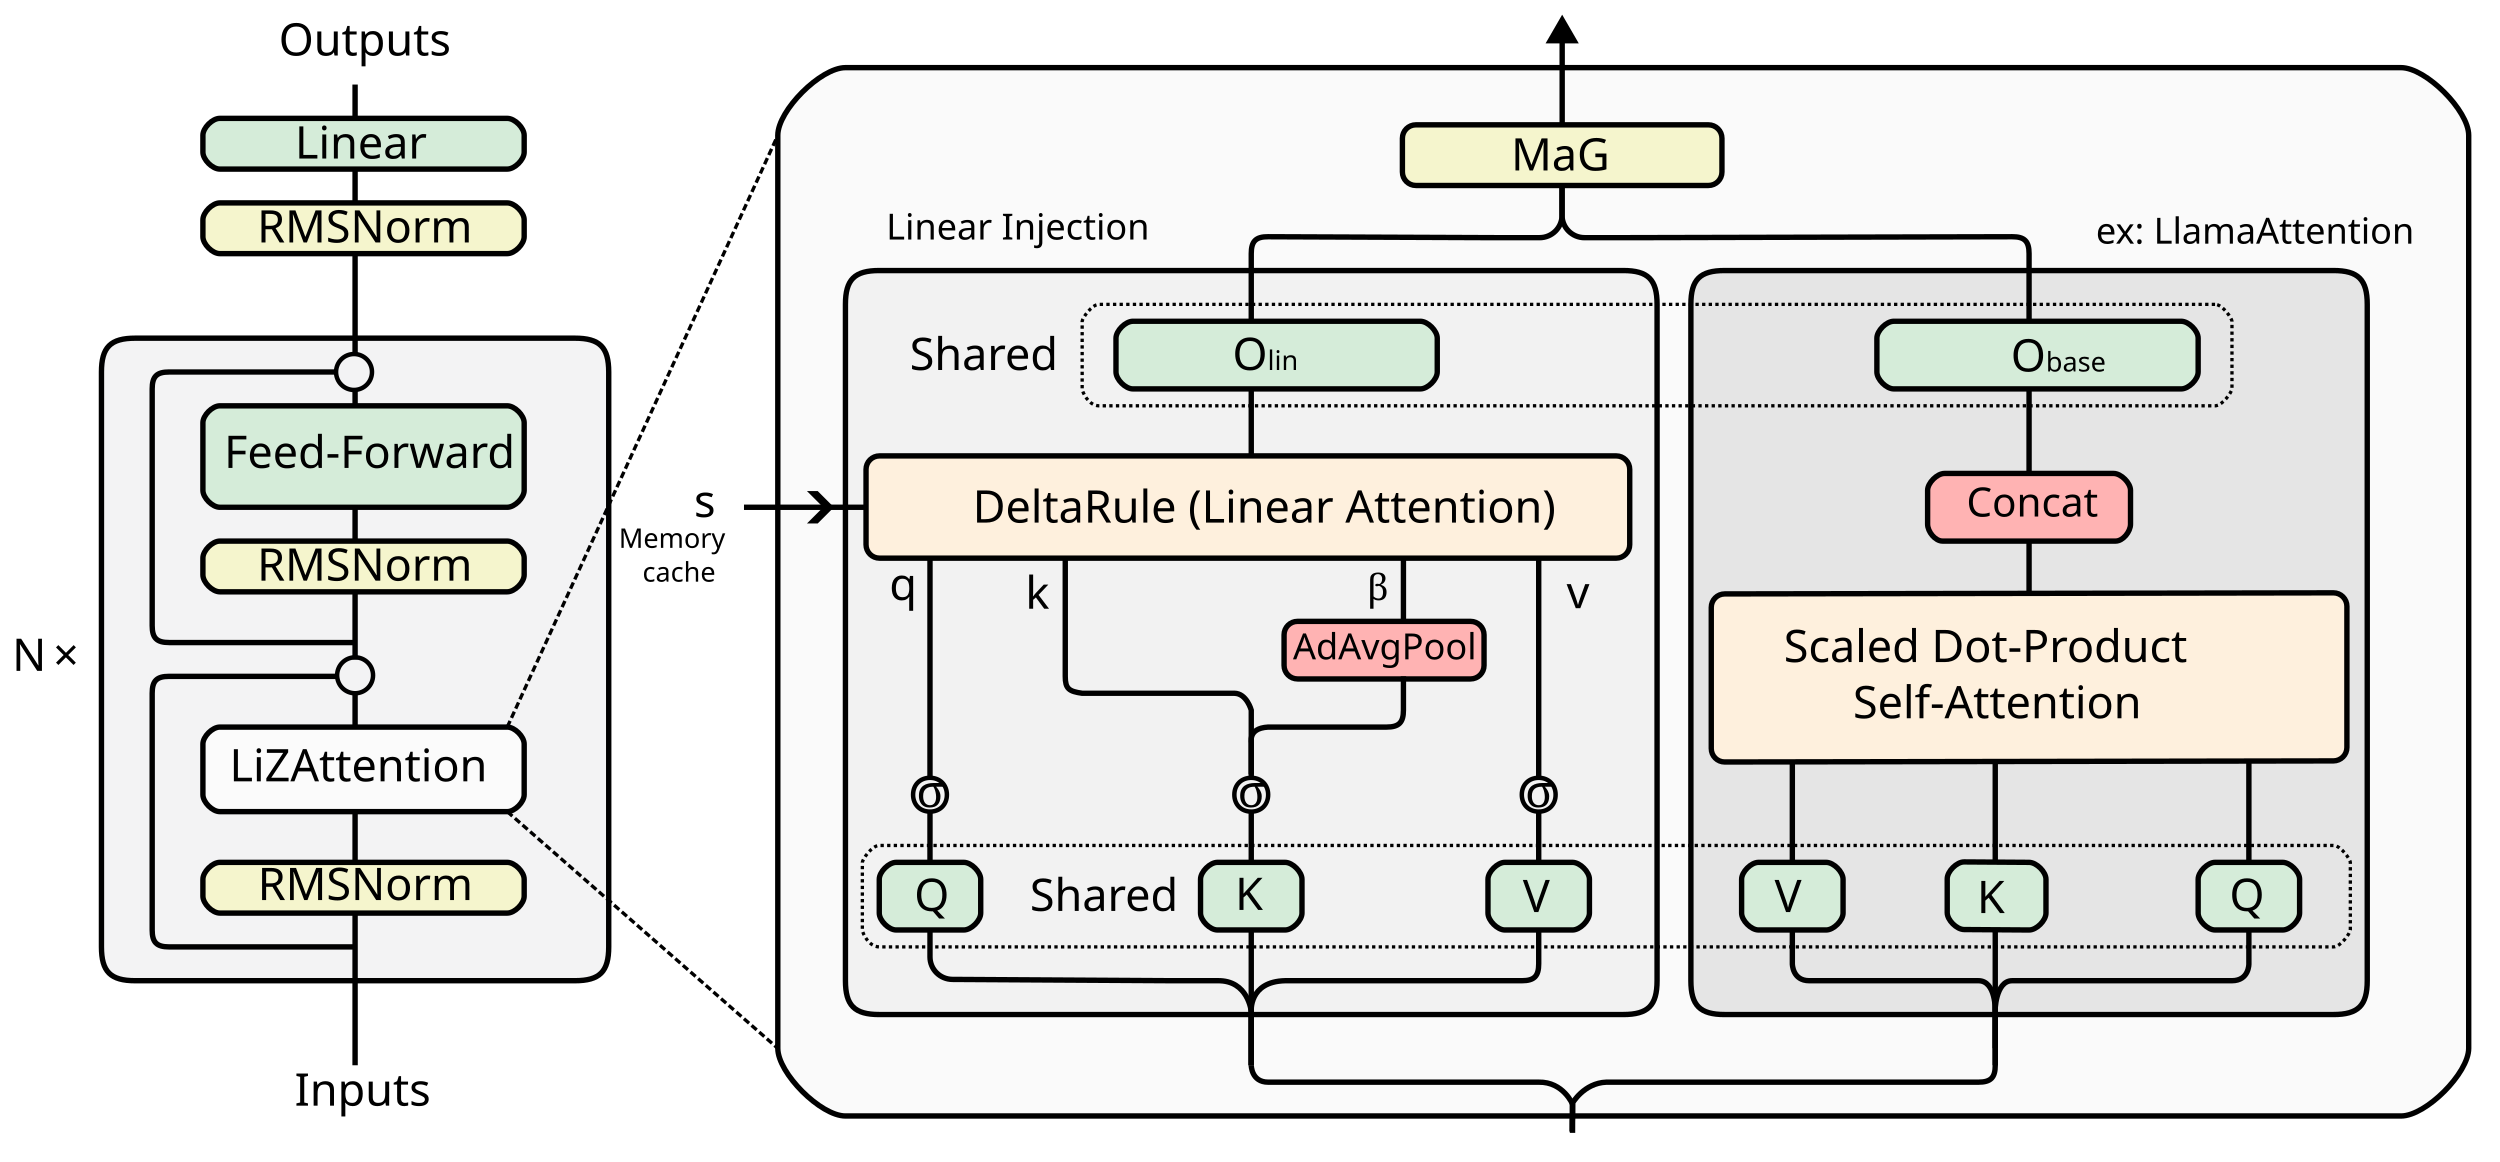
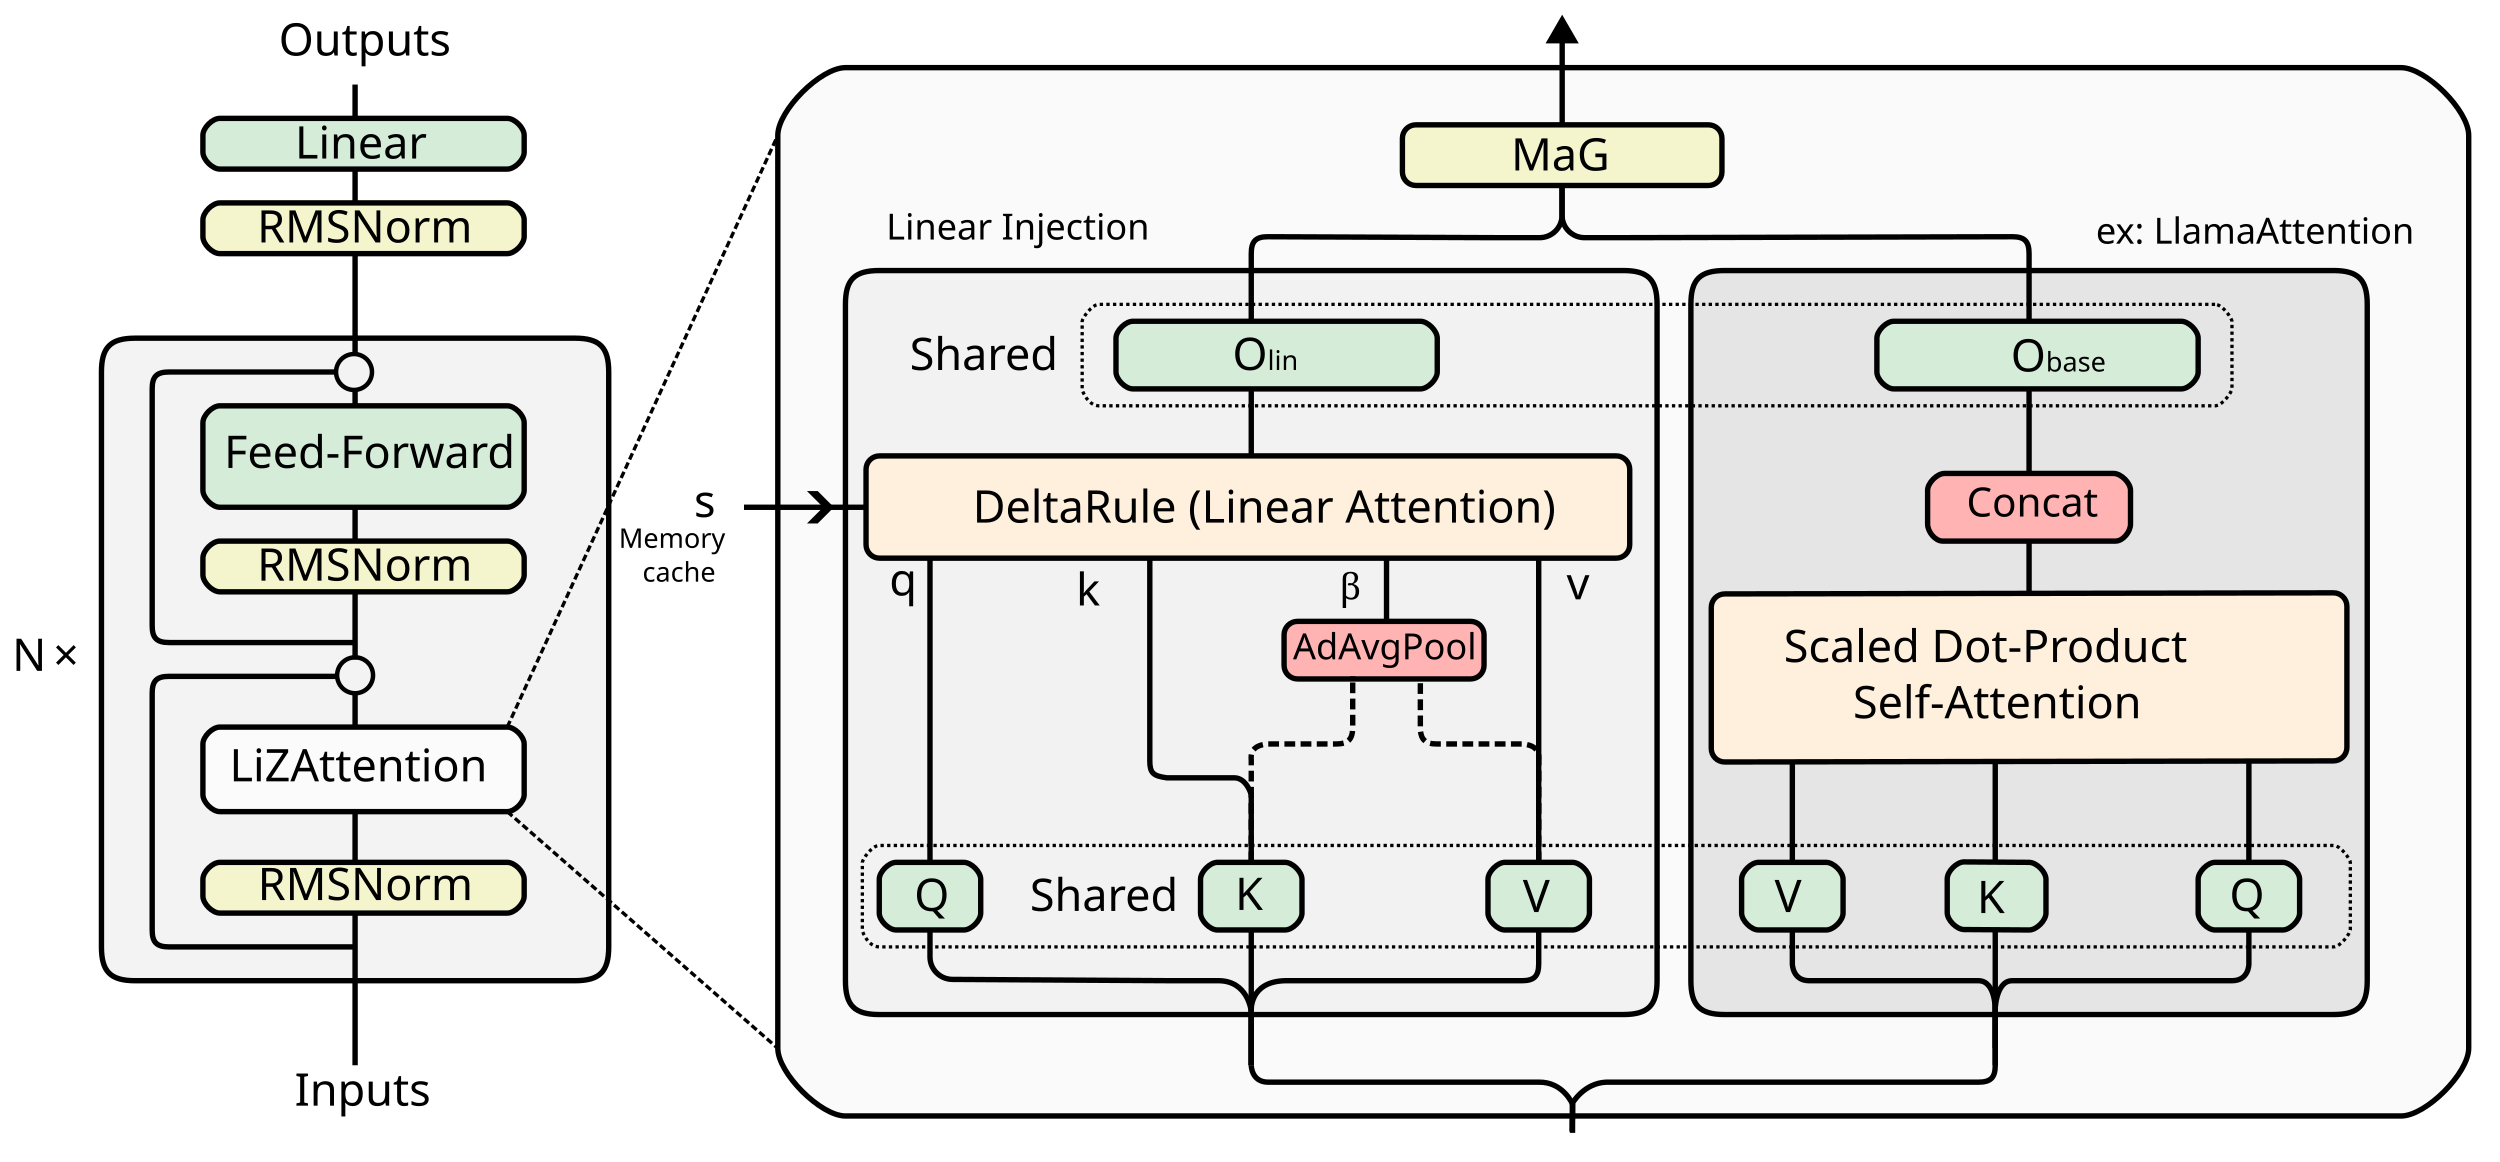
<svg xmlns="http://www.w3.org/2000/svg" version="1.1" id="svg2" width="739.257" height="343.426" viewBox="0 0 739.257 343.426">
  <defs id="defs6">
    <marker style="overflow:visible" id="TriangleStart" refX="0" refY="0" orient="auto-start-reverse" markerWidth="5.324" markerHeight="6.155" viewBox="0 0 5.324 6.155" preserveAspectRatio="xMidYMid">
      <path transform="scale(0.5)" style="fill:context-stroke;fill-rule:evenodd;stroke:context-stroke;stroke-width:1pt" d="M 5.77,0 -2.88,5 V -5 Z" id="path135" />
    </marker>
    <marker style="overflow:visible" id="Arrow4" refX="0" refY="0" orient="auto-start-reverse" markerWidth="5" markerHeight="6" viewBox="0 0 5 6" preserveAspectRatio="xMidYMid">
      <path style="fill:context-stroke;fill-rule:evenodd;stroke:none" d="m 1,0 -3,3 h -2 l 3,-3 -3,-3 h 2 z" id="path1741" />
    </marker>
    <rect x="43.6" y="86.323" width="766.903" height="521.003" id="rect663" />
    <clipPath clipPathUnits="userSpaceOnUse" id="clipPath1404">
      <g id="g1408">
        <path d="m 3.985,-5.585 c 0,2.201 -1.784,3.985 -3.985,3.985 -2.201,0 -3.985,-1.784 -3.985,-3.985 0,-2.201 1.784,-3.985 3.985,-3.985 2.201,0 3.985,1.784 3.985,3.985 z" id="path1406" />
      </g>
    </clipPath>
    <clipPath clipPathUnits="userSpaceOnUse" id="clipPath1424">
      <g id="g1428">
        <path d="m 3.985,63.971 c 0,2.201 -1.784,3.985 -3.985,3.985 -2.201,0 -3.985,-1.784 -3.985,-3.985 0,-2.201 1.784,-3.985 3.985,-3.985 2.201,0 3.985,1.784 3.985,3.985 z" id="path1426" />
      </g>
    </clipPath>
  </defs>
  <g id="g10" transform="matrix(1.333333,0,0,-1.333333,-25.36146,933.0923)">
    <path d="M 146.521,624.819 H 49.021 c -5.502,0 -7.5,-1.998 -7.5,-7.5 v -127.5 c 0,-5.502 1.998,-7.5 7.5,-7.5 H 146.521 c 5.502,0 7.5,1.998 7.5,7.5 v 127.5 c 0,5.502 -1.998,7.5 -7.5,7.5 z" style="fill:#f3f3f4;fill-opacity:1;fill-rule:nonzero;stroke:#000000;stroke-width:1.196;stroke-linecap:butt;stroke-linejoin:miter;stroke-miterlimit:10;stroke-dasharray:none;stroke-opacity:1" id="path22" />
    <text xml:space="preserve" transform="scale(1,-1)" style="font-style:normal;font-variant:normal;font-weight:normal;font-stretch:normal;font-size:9.963px;font-family:CMR10;-inkscape-font-specification:CMR10;writing-mode:lr-tb;fill:#000000;fill-opacity:1;fill-rule:nonzero;stroke:none" id="text38" x="21.715" y="-551.029">
      <tspan x="21.715" y="-551.029" id="tspan36" style="font-style:normal;font-variant:normal;font-weight:normal;font-stretch:normal;font-family:CMR10;-inkscape-font-specification:CMR10">N</tspan>
    </text>
    <text xml:space="preserve" transform="scale(1,-1)" style="font-style:normal;font-variant:normal;font-weight:normal;font-stretch:normal;font-size:9.963px;font-family:CMR10;-inkscape-font-specification:CMR10;writing-mode:lr-tb;fill:#000000;fill-opacity:1;fill-rule:nonzero;stroke:none" id="text42" x="30.806" y="-551.029">
      <tspan x="30.806" y="-551.029" id="tspan40" style="font-style:normal;font-variant:normal;font-weight:normal;font-stretch:normal;font-family:CMR10;-inkscape-font-specification:CMR10">×</tspan>
    </text>
    <text xml:space="preserve" transform="scale(1,-1)" style="font-style:normal;font-variant:normal;font-weight:normal;font-stretch:normal;font-size:9.963px;font-family:CMR10;-inkscape-font-specification:CMR10;writing-mode:lr-tb;fill:#000000;fill-opacity:1;fill-rule:nonzero;stroke:none" id="text58" x="84.354" y="-454.602">
      <tspan x="84.354 87.951 93.486 99.022 104.557 108.431" y="-454.602" id="tspan56">Inputs</tspan>
    </text>
    <path d="m 97.771,463.569 v 33.75" style="fill:none;stroke:#000000;stroke-width:1.196;stroke-linecap:butt;stroke-linejoin:miter;stroke-miterlimit:10;stroke-dasharray:none;stroke-opacity:1" id="path86" />
    <path d="M 131.521,538.569 H 67.771 c -1.651,0 -3.75,-2.099 -3.75,-3.75 v -11.25 c 0,-1.651 2.099,-3.75 3.75,-3.75 H 131.521 c 1.651,0 3.75,2.099 3.75,3.75 v 11.25 c 0,1.651 -2.099,3.75 -3.75,3.75 z" style="fill:#fbfbfb;fill-opacity:1;fill-rule:nonzero;stroke:#000000;stroke-width:1.196;stroke-linecap:butt;stroke-linejoin:miter;stroke-miterlimit:10;stroke-dasharray:none;stroke-opacity:1" id="path98" />
    <text xml:space="preserve" transform="scale(1,-1)" style="font-style:normal;font-variant:normal;font-weight:normal;font-stretch:normal;font-size:9.963px;font-family:CMR10;-inkscape-font-specification:CMR10;writing-mode:lr-tb;fill:#000000;fill-opacity:1;fill-rule:nonzero;stroke:none" id="text108" x="69.922" y="-526.539">
      <tspan x="69.922 76.148 78.916 85.004 92.197 96.071 99.946 104.373 109.63 113.504 116.272 121.253" y="-526.539" id="tspan106">LiZAttention</tspan>
    </text>
    <path d="m 97.771,508.569 v 11.25" style="fill:none;stroke:#000000;stroke-width:1.196;stroke-linecap:butt;stroke-linejoin:miter;stroke-miterlimit:10;stroke-dasharray:none;stroke-opacity:1" id="path116" />
    <path d="M 97.771,489.819 H 56.521 c -2.751,0 -3.75,0.999 -3.75,3.75 l 0,52.5 c 0,2.751 0.999,3.75 3.75,3.75 h 37.5" style="fill:none;stroke:#000000;stroke-width:1.196;stroke-linecap:butt;stroke-linejoin:miter;stroke-miterlimit:10;stroke-dasharray:none;stroke-opacity:1" id="path176" />
    <path d="m 97.771,579.819 v 7.5" style="fill:none;stroke:#000000;stroke-width:1.196;stroke-linecap:butt;stroke-linejoin:miter;stroke-miterlimit:10;stroke-dasharray:none;stroke-opacity:1" id="path200" />
    <path d="m 97.771,553.569 v 15" style="fill:none;stroke:#000000;stroke-width:1.196;stroke-linecap:butt;stroke-linejoin:miter;stroke-miterlimit:10;stroke-dasharray:none;stroke-opacity:1" id="path200-2" />
    <path d="m 97.771,538.569 v 7.5" style="fill:none;stroke:#000000;stroke-width:1.196;stroke-linecap:butt;stroke-linejoin:miter;stroke-miterlimit:10;stroke-dasharray:none;stroke-opacity:1" id="path200-2-9" />
    <path d="m 101.521,617.319 c 0,2.201 -1.784,3.985 -3.985,3.985 -2.201,0 -3.985,-1.784 -3.985,-3.985 0,-2.201 1.784,-3.985 3.985,-3.985 2.201,0 3.985,1.784 3.985,3.985 z" style="fill:none;stroke:#000000;stroke-width:0.996;stroke-linecap:butt;stroke-linejoin:miter;stroke-miterlimit:10;stroke-dasharray:none;stroke-opacity:1" id="path216" />
    <path d="m 101.756,550.054 c 0,2.201 -1.784,3.985 -3.985,3.985 -2.201,0 -3.985,-1.784 -3.985,-3.985 0,-2.201 1.784,-3.985 3.985,-3.985 2.201,0 3.985,1.784 3.985,3.985 z" style="fill:none;stroke:#000000;stroke-width:0.996;stroke-linecap:butt;stroke-linejoin:miter;stroke-miterlimit:10;stroke-dasharray:none;stroke-opacity:1" id="path216-1" />
    <path d="M 131.521,654.819 H 67.771 c -1.651,0 -3.75,-2.099 -3.75,-3.75 v -3.75 c 0,-1.651 2.099,-3.75 3.75,-3.75 H 131.521 c 1.651,0 3.75,2.099 3.75,3.75 v 3.75 c 0,1.651 -2.099,3.75 -3.75,3.75 z" style="fill:#f5f5cd;fill-opacity:1;fill-rule:nonzero;stroke:#000000;stroke-width:1.196;stroke-linecap:butt;stroke-linejoin:miter;stroke-miterlimit:10;stroke-dasharray:none;stroke-opacity:1" id="path228" />
    <text xml:space="preserve" transform="scale(1,-1)" style="font-style:normal;font-variant:normal;font-weight:normal;font-stretch:normal;font-size:9.963px;font-family:CMR10;-inkscape-font-specification:CMR10;writing-mode:lr-tb;fill:#000000;fill-opacity:1;fill-rule:nonzero;stroke:none" id="text238" x="76.045" y="-646.038">
      <tspan x="76.045 83.379 92.511 98.047 105.519 110.5 114.402" y="-646.038" id="tspan236">RMSNorm</tspan>
    </text>
    <path d="m 97.771,609.819 v 3.75" style="fill:none;stroke:#000000;stroke-width:1.196;stroke-linecap:butt;stroke-linejoin:miter;stroke-miterlimit:10;stroke-dasharray:none;stroke-opacity:1" id="path246" />
    <path d="M 97.771,557.319 H 56.521 c -2.751,0 -3.75,0.999 -3.75,3.75 v 52.5 c 0,2.751 0.999,3.75 3.75,3.75 h 36.75" style="fill:none;stroke:#000000;stroke-width:1.196;stroke-linecap:butt;stroke-linejoin:miter;stroke-miterlimit:10;stroke-dasharray:none;stroke-opacity:1" id="path250" />
    <path d="M 131.521,673.569 H 67.771 c -1.651,0 -3.75,-2.099 -3.75,-3.75 v -3.75 c 0,-1.651 2.099,-3.75 3.75,-3.75 H 131.521 c 1.651,0 3.75,2.099 3.75,3.75 v 3.75 c 0,1.651 -2.099,3.75 -3.75,3.75 z" style="fill:#d5ecd9;fill-opacity:1;fill-rule:nonzero;stroke:#000000;stroke-width:1.196;stroke-linecap:butt;stroke-linejoin:miter;stroke-miterlimit:10;stroke-dasharray:none;stroke-opacity:1" id="path256" />
    <text xml:space="preserve" transform="scale(1,-1)" style="font-style:normal;font-variant:normal;font-weight:normal;font-stretch:normal;font-size:9.963px;font-family:CMR10;-inkscape-font-specification:CMR10;writing-mode:lr-tb;fill:#000000;fill-opacity:1;fill-rule:nonzero;stroke:none" id="text266" x="84.437" y="-664.657">
      <tspan x="84.437 90.663 93.431 98.966 103.393 108.375" y="-664.657" id="tspan264">Linear</tspan>
    </text>
    <path d="m 97.771,621.069 0,22.5" style="fill:none;stroke:#000000;stroke-width:1.196;stroke-linecap:butt;stroke-linejoin:miter;stroke-miterlimit:10;stroke-dasharray:none;stroke-opacity:1" id="path274" />
    <path d="m 97.771,654.819 v 7.5" style="fill:none;stroke:#000000;stroke-width:1.196;stroke-linecap:butt;stroke-linejoin:miter;stroke-miterlimit:10;stroke-dasharray:none;stroke-opacity:1" id="path284" />
    <text xml:space="preserve" transform="scale(1,-1)" style="font-style:normal;font-variant:normal;font-weight:normal;font-stretch:normal;font-size:9.963px;font-family:CMR10;-inkscape-font-specification:CMR10;writing-mode:lr-tb;fill:#000000;fill-opacity:1;fill-rule:nonzero;stroke:none" id="text296" x="80.832" y="-687.5">
      <tspan x="80.832 88.581 94.117 97.991 103.526 109.061 112.936" y="-687.5" id="tspan294">Outputs</tspan>
    </text>
    <path d="m 97.771,673.569 v 7.5" style="fill:none;stroke:#000000;stroke-width:1.196;stroke-linecap:butt;stroke-linejoin:miter;stroke-miterlimit:10;stroke-dasharray:none;stroke-opacity:1" id="path304" />
    <path d="M 551.521,684.819 H 206.521 c -5.502,0 -15,-9.498 -15,-15 v -202.5 c 0,-5.502 9.498,-15 15,-15 h 345 c 5.502,0 15,9.498 15,15 v 202.5 c 0,5.502 -9.498,15 -15,15 z" style="fill:#fafafa;fill-opacity:1;fill-rule:nonzero;stroke:#000000;stroke-width:1.196;stroke-linecap:butt;stroke-linejoin:miter;stroke-miterlimit:10;stroke-dasharray:none;stroke-opacity:1" id="path316" />
    <path d="M 536.521,639.819 H 401.521 c -5.502,0 -7.5,-1.998 -7.5,-7.5 l 1e-5,-150 c 0,-5.502 1.998,-7.5 7.5,-7.5 l 135,-10e-6 c 5.502,0 7.5,1.998 7.5,7.5 l 0,150 c 0,5.502 -1.998,7.5 -7.5,7.5 z" style="fill:#e5e5e5;fill-opacity:1;fill-rule:nonzero;stroke:#000000;stroke-width:1.196;stroke-linecap:butt;stroke-linejoin:miter;stroke-miterlimit:10;stroke-dasharray:none;stroke-dashoffset:0;stroke-opacity:1" id="path316-5" />
    <path d="m 379.021,639.819 h -165 c -5.502,0 -7.5,-1.998 -7.5,-7.5 l 0,-150 c 0,-5.502 1.998,-7.5 7.5,-7.5 h 165 c 5.502,0 7.5,1.998 7.5,7.5 l 0,150 c 0,5.502 -1.998,7.5 -7.5,7.5 z" style="fill:#f2f2f2;fill-opacity:1;fill-rule:nonzero;stroke:#000000;stroke-width:1.196;stroke-linecap:butt;stroke-linejoin:miter;stroke-miterlimit:10;stroke-dasharray:none;stroke-dashoffset:0;stroke-opacity:1" id="path316-5-9" />
+     <path d="m 360.271,508.569 0,22.5 c -0.138,0.097 1.008,3.484 -3.75,3.75 h -3.75 -15 c -2.751,0 -3.75,0.999 -3.75,3.75 l 0,11.25" style="fill:none;stroke:#000000;stroke-width:1.196;stroke-linecap:butt;stroke-linejoin:miter;stroke-miterlimit:10;stroke-dasharray:2.391,1.196;stroke-opacity:1;stroke-dashoffset:0" id="path670-3-3" />
    <path d="m 334.021,628.569 h -63.75 c -1.651,0 -3.75,-2.099 -3.75,-3.75 v -7.5 c 0,-1.651 2.099,-3.75 3.75,-3.75 h 63.75 c 1.651,0 3.75,2.099 3.75,3.75 v 7.5 c 0,1.651 -2.099,3.75 -3.75,3.75 z" style="fill:#d5ecd9;fill-opacity:1;fill-rule:nonzero;stroke:#000000;stroke-width:1.196;stroke-linecap:butt;stroke-linejoin:miter;stroke-miterlimit:10;stroke-dasharray:none;stroke-opacity:1" id="path696-5-3" />
    <path d="M 377.467,598.711 H 214.077 c -1.651,0 -2.989,-1.338 -2.989,-2.989 v -16.7 c 0,-1.651 1.338,-2.989 2.989,-2.989 H 377.467 c 1.651,0 2.989,1.338 2.989,2.989 v 16.7 c 0,1.651 -1.338,2.989 -2.989,2.989 z" style="fill:#fef0dd;fill-opacity:1;fill-rule:nonzero;stroke:#000000;stroke-width:1.196;stroke-linecap:butt;stroke-linejoin:miter;stroke-miterlimit:10;stroke-dasharray:none;stroke-opacity:1" id="path328" />
    <text xml:space="preserve" transform="scale(1,-1)" style="font-style:normal;font-variant:normal;font-weight:normal;font-stretch:normal;font-size:9.963px;font-family:CMR10;-inkscape-font-specification:CMR10;writing-mode:lr-tb;fill:#000000;fill-opacity:1;fill-rule:nonzero;stroke:none" id="text338" x="234.747" y="-583.913">
      <tspan x="234.747 242.358 246.785 249.553 253.427 261.726 269.06 274.595 277.362" y="-583.913" id="tspan336">DeltaRule (Linear Attention)</tspan>
    </text>
    <path d="m 536.521,568.343 -134.991,-0.241 c -1.651,-0.003 -2.989,-1.338 -2.989,-2.989 v -31.296 c 0,-1.651 1.338,-2.992 2.989,-2.989 l 134.991,0.241 c 1.651,0.003 2.989,1.338 2.989,2.989 v 31.296 c 0,1.651 -1.338,2.992 -2.989,2.989 z" style="fill:#fef0dd;fill-opacity:1;fill-rule:nonzero;stroke:#000000;stroke-width:1.196;stroke-linecap:butt;stroke-linejoin:miter;stroke-miterlimit:10;stroke-dasharray:none;stroke-opacity:1" id="path328-2" />
    <text xml:space="preserve" transform="scale(1,-1)" style="font-style:normal;font-variant:normal;font-weight:normal;font-stretch:normal;font-size:9.963px;font-family:CMR10;-inkscape-font-specification:CMR10;writing-mode:lr-tb;fill:#000000;fill-opacity:1;fill-rule:nonzero;stroke:none" id="text338-3" x="468.437" y="-552.981">
      <tspan id="tspan336-7" x="468.437" y="-552.981" style="text-align:center;text-anchor:middle">Scaled Dot-Product</tspan>
      <tspan x="468.437" y="-540.528" id="tspan6583" style="text-align:center;text-anchor:middle">Self-Attention</tspan>
    </text>
-     <path d="m 330.271,561.069 0,7.5 0,7.5" style="fill:none;stroke:#000000;stroke-width:1.196;stroke-linecap:butt;stroke-linejoin:miter;stroke-miterlimit:10;stroke-dasharray:none;stroke-opacity:1" id="path418-3" />
+     <path d="m 326.521,561.069 v 7.5 7.5" style="fill:none;stroke:#000000;stroke-width:1.196;stroke-linecap:butt;stroke-linejoin:miter;stroke-miterlimit:10;stroke-dasharray:none;stroke-opacity:1" id="path418-3" />
    <path d="m 469.021,567.819 v 12" style="fill:none;stroke:#000000;stroke-width:1.196;stroke-linecap:butt;stroke-linejoin:miter;stroke-miterlimit:10;stroke-dasharray:none;stroke-opacity:1" id="path418-3-4" />
    <path d="m 469.021,592.569 v 21" style="fill:none;stroke:#000000;stroke-width:1.196;stroke-linecap:butt;stroke-linejoin:miter;stroke-miterlimit:10;stroke-dasharray:none;stroke-opacity:1" id="path418-3-4-8" />
-     <text xml:space="preserve" transform="scale(1,-1)" style="font-style:normal;font-variant:normal;font-weight:normal;font-stretch:normal;font-size:9.963px;font-family:CMR10;-inkscape-font-specification:CMR10;writing-mode:lr-tb;fill:#000000;fill-opacity:1;fill-rule:nonzero;stroke:none" id="text448" x="366.462" y="-564.931">
-       <tspan x="366.462" y="-564.931" id="tspan446" style="font-style:normal;font-variant:normal;font-weight:normal;font-stretch:normal;font-family:CMR10;-inkscape-font-specification:CMR10">v</tspan>
+     <text xml:space="preserve" transform="scale(1,-1)" style="font-style:normal;font-variant:normal;font-weight:normal;font-stretch:normal;font-size:9.963px;font-family:CMR10;-inkscape-font-specification:CMR10;writing-mode:lr-tb;fill:#000000;fill-opacity:1;fill-rule:nonzero;stroke:none" id="text448" x="366.462" y="-566.904">
+       <tspan x="366.462" y="-566.904" id="tspan446" style="font-style:normal;font-variant:normal;font-weight:normal;font-stretch:normal;font-family:CMR10;-inkscape-font-specification:CMR10">v</tspan>
    </text>
    <path d="M 345.16,562.015 H 306.787 c -1.651,0 -2.989,-1.338 -2.989,-2.989 v -6.791 c 0,-1.651 1.338,-2.989 2.989,-2.989 h 38.372 c 1.651,0 2.989,1.338 2.989,2.989 v 6.791 c 0,1.651 -1.338,2.989 -2.989,2.989 z" style="fill:#ffb3b3;fill-opacity:1;fill-rule:nonzero;stroke:#000000;stroke-width:1.196;stroke-linecap:butt;stroke-linejoin:miter;stroke-miterlimit:10;stroke-dasharray:none;stroke-opacity:1" id="path468" />
    <text xml:space="preserve" transform="scale(1,-1)" style="font-style:normal;font-variant:normal;font-weight:normal;font-stretch:normal;font-size:8px;font-family:CMR10;-inkscape-font-specification:CMR10;writing-mode:lr-tb;fill:#000000;fill-opacity:1;fill-rule:nonzero;stroke:none" id="text478" x="305.768" y="-553.592">
      <tspan id="tspan476" style="font-style:normal;font-variant:normal;font-weight:normal;font-stretch:normal;font-size:8px;font-family:CMR10;-inkscape-font-specification:CMR10" x="305.768" y="-553.592">AdAvgPool</tspan>
    </text>
    <path d="m 487.771,594.819 h -37.5 c -1.651,0 -3.75,-2.099 -3.75,-3.75 v -7.5 c 0,-1.651 1.663,-3.75 3.314,-3.75 h 38.372 c 1.651,0 3.314,2.099 3.314,3.75 v 7.5 c 0,1.651 -2.099,3.75 -3.75,3.75 z" style="fill:#ffb3b3;fill-opacity:1;fill-rule:nonzero;stroke:#000000;stroke-width:1.196;stroke-linecap:butt;stroke-linejoin:miter;stroke-miterlimit:10;stroke-dasharray:none;stroke-opacity:1" id="path468-2" />
    <text xml:space="preserve" transform="scale(1,-1)" style="font-style:normal;font-variant:normal;font-weight:normal;font-stretch:normal;font-size:8.966px;font-family:CMR10;-inkscape-font-specification:CMR10;writing-mode:lr-tb;fill:#000000;fill-opacity:1;fill-rule:nonzero;stroke:none" id="text478-8" x="455.145" y="-585.266">
      <tspan id="tspan476-9" style="font-style:normal;font-variant:normal;font-weight:normal;font-stretch:normal;font-family:CMR10;-inkscape-font-specification:CMR10" x="455.145" y="-585.266">Concat</tspan>
    </text>
-     <path d="m 296.521,519.819 v -11.25" style="fill:none;stroke:#000000;stroke-width:1.196;stroke-linecap:butt;stroke-linejoin:miter;stroke-miterlimit:10;stroke-dasharray:none;stroke-opacity:1" id="path486" />
    <path d="m 296.521,463.569 c 0.001,9.769 0,19.051 0,30" style="fill:none;stroke:#000000;stroke-width:1.196;stroke-linecap:butt;stroke-linejoin:miter;stroke-miterlimit:10;stroke-dasharray:none;stroke-opacity:1" id="path490" />
    <path d="m 232.771,508.569 h -15 c -1.651,0 -3.75,-2.099 -3.75,-3.75 v -7.5 c 0,-1.651 2.099,-3.75 3.75,-3.75 h 15 c 1.651,0 3.75,2.099 3.75,3.75 v 7.5 c 0,1.651 -2.099,3.75 -3.75,3.75 z" style="fill:#d5ecd9;fill-opacity:1;fill-rule:nonzero;stroke:#000000;stroke-width:1.196;stroke-linecap:butt;stroke-linejoin:miter;stroke-miterlimit:10;stroke-dasharray:none;stroke-opacity:1" id="path496" />
    <text xml:space="preserve" transform="scale(1,-1)" style="font-style:normal;font-variant:normal;font-weight:normal;font-stretch:normal;font-size:9.963px;font-family:CMR10;-inkscape-font-specification:CMR10;writing-mode:lr-tb;fill:#000000;fill-opacity:1;fill-rule:nonzero;stroke:none" id="text506" x="221.778" y="-497.795">
      <tspan x="221.778" y="-497.795" id="tspan504" style="font-style:normal;font-variant:normal;font-weight:normal;font-stretch:normal;font-family:CMR10;-inkscape-font-specification:CMR10">Q</tspan>
    </text>
    <path d="m 525.271,508.569 h -15 c -1.651,0 -3.75,-2.099 -3.75,-3.75 v -7.5 c 0,-1.651 2.099,-3.75 3.75,-3.75 h 15 c 1.651,0 3.75,2.099 3.75,3.75 v 7.5 c 0,1.651 -2.099,3.75 -3.75,3.75 z" style="fill:#d5ecd9;fill-opacity:1;fill-rule:nonzero;stroke:#000000;stroke-width:1.196;stroke-linecap:butt;stroke-linejoin:miter;stroke-miterlimit:10;stroke-dasharray:none;stroke-opacity:1" id="path496-6" />
    <text xml:space="preserve" transform="scale(1,-1)" style="font-style:normal;font-variant:normal;font-weight:normal;font-stretch:normal;font-size:9.963px;font-family:CMR10;-inkscape-font-specification:CMR10;writing-mode:lr-tb;fill:#000000;fill-opacity:1;fill-rule:nonzero;stroke:none" id="text506-3" x="513.462" y="-497.795">
      <tspan x="513.462" y="-497.795" id="tspan504-2" style="font-style:normal;font-variant:normal;font-weight:normal;font-stretch:normal;font-family:CMR10;-inkscape-font-specification:CMR10">Q</tspan>
    </text>
-     <text xml:space="preserve" transform="scale(1,-1)" style="font-style:normal;font-variant:normal;font-weight:normal;font-stretch:normal;font-size:9.963px;font-family:CMR10;-inkscape-font-specification:CMR10;writing-mode:lr-tb;fill:#000000;fill-opacity:1;fill-rule:nonzero;stroke:none" id="text534" x="222.271" y="-520.821">
-       <tspan x="222.271" y="-520.821" id="tspan532" style="font-style:normal;font-variant:normal;font-weight:normal;font-stretch:normal;font-family:serif;-inkscape-font-specification:serif">σ</tspan>
+     <path d="m 225.271,508.569 0,52.5 v 15" style="fill:none;stroke:#000000;stroke-width:1.196;stroke-linecap:butt;stroke-linejoin:miter;stroke-miterlimit:10;stroke-dasharray:none;stroke-opacity:1" id="path550" />
+     <text xml:space="preserve" transform="scale(1,-1)" style="font-style:normal;font-variant:normal;font-weight:normal;font-stretch:normal;font-size:9.963px;font-family:CMR10;-inkscape-font-specification:CMR10;writing-mode:lr-tb;fill:#000000;fill-opacity:1;fill-rule:nonzero;stroke:none" id="text568" x="216.253" y="-567.761">
+       <tspan x="216.253" y="-567.761" id="tspan566" style="font-style:normal;font-variant:normal;font-weight:normal;font-stretch:normal;font-family:CMR10;-inkscape-font-specification:CMR10">q</tspan>
    </text>
-     <path d="m 229.021,523.569 c 0,2.201 -1.549,3.75 -3.75,3.75 -2.201,0 -3.75,-1.549 -3.75,-3.75 0,-2.201 1.549,-3.75 3.75,-3.75 2.201,0 3.75,1.549 3.75,3.75 z" style="fill:none;stroke:#000000;stroke-width:0.996;stroke-linecap:butt;stroke-linejoin:miter;stroke-miterlimit:10;stroke-dasharray:none;stroke-opacity:1" id="path540" />
-     <text xml:space="preserve" transform="scale(1,-1)" style="font-style:normal;font-variant:normal;font-weight:normal;font-stretch:normal;font-size:9.963px;font-family:CMR10;-inkscape-font-specification:CMR10;writing-mode:lr-tb;fill:#000000;fill-opacity:1;fill-rule:nonzero;stroke:none" id="text534-4" x="293.521" y="-520.821">
-       <tspan x="293.521" y="-520.821" id="tspan532-5" style="font-style:normal;font-variant:normal;font-weight:normal;font-stretch:normal;font-family:serif;-inkscape-font-specification:serif">σ</tspan>
-     </text>
-     <path d="m 300.271,523.569 c 0,2.201 -1.549,3.75 -3.75,3.75 -2.201,0 -3.75,-1.549 -3.75,-3.75 0,-2.201 1.549,-3.75 3.75,-3.75 2.201,0 3.75,1.549 3.75,3.75 z" style="fill:none;stroke:#000000;stroke-width:0.996;stroke-linecap:butt;stroke-linejoin:miter;stroke-miterlimit:10;stroke-dasharray:none;stroke-opacity:1" id="path540-2" />
-     <text xml:space="preserve" transform="scale(1,-1)" style="font-style:normal;font-variant:normal;font-weight:normal;font-stretch:normal;font-size:9.963px;font-family:CMR10;-inkscape-font-specification:CMR10;writing-mode:lr-tb;fill:#000000;fill-opacity:1;fill-rule:nonzero;stroke:none" id="text534-4-5" x="357.271" y="-520.821">
-       <tspan x="357.271" y="-520.821" id="tspan532-5-4" style="font-style:normal;font-variant:normal;font-weight:normal;font-stretch:normal;font-family:serif;-inkscape-font-specification:serif">σ</tspan>
-     </text>
-     <path d="m 364.021,523.569 c 0,2.201 -1.549,3.75 -3.75,3.75 -2.201,0 -3.75,-1.549 -3.75,-3.75 0,-2.201 1.549,-3.75 3.75,-3.75 2.201,0 3.75,1.549 3.75,3.75 z" style="fill:none;stroke:#000000;stroke-width:0.996;stroke-linecap:butt;stroke-linejoin:miter;stroke-miterlimit:10;stroke-dasharray:none;stroke-opacity:1" id="path540-2-7" />
-     <path d="m 225.271,527.319 v 33.75 15" style="fill:none;stroke:#000000;stroke-width:1.196;stroke-linecap:butt;stroke-linejoin:miter;stroke-miterlimit:10;stroke-dasharray:none;stroke-opacity:1" id="path550" />
-     <text xml:space="preserve" transform="scale(1,-1)" style="font-style:normal;font-variant:normal;font-weight:normal;font-stretch:normal;font-size:9.963px;font-family:CMR10;-inkscape-font-specification:CMR10;writing-mode:lr-tb;fill:#000000;fill-opacity:1;fill-rule:nonzero;stroke:none" id="text568" x="216.253" y="-566.75">
-       <tspan x="216.253" y="-566.75" id="tspan566" style="font-style:normal;font-variant:normal;font-weight:normal;font-stretch:normal;font-family:CMR10;-inkscape-font-specification:CMR10">q</tspan>
-     </text>
-     <path d="m 225.271,519.819 v -11.25" style="fill:none;stroke:#000000;stroke-width:1.196;stroke-linecap:butt;stroke-linejoin:miter;stroke-miterlimit:10;stroke-dasharray:none;stroke-opacity:1" id="path576" />
    <path d="m 296.521,463.569 c 0,5.646 0.001,6.238 0.001,11.884 v 0 c 0,0 -0.623,7.011 -7.501,6.866 v 0 h -9.963 l -48.806,0.291 c -2.751,0.016 -4.981,2.23 -4.981,4.981 v 5.978" style="fill:none;stroke:#000000;stroke-width:1.196;stroke-linecap:butt;stroke-linejoin:miter;stroke-miterlimit:10;stroke-dasharray:none;stroke-opacity:1" id="path580" />
-     <path d="m 360.271,527.319 v 48.75" style="fill:none;stroke:#000000;stroke-width:1.196;stroke-linecap:butt;stroke-linejoin:miter;stroke-miterlimit:10;stroke-dasharray:none;stroke-opacity:1" id="path640" />
+     <path d="m 360.271,508.569 0,67.5" style="fill:none;stroke:#000000;stroke-width:1.196;stroke-linecap:butt;stroke-linejoin:miter;stroke-miterlimit:10;stroke-dasharray:none;stroke-opacity:1" id="path640" />
    <path d="m 416.521,508.569 v 22.5" style="fill:none;stroke:#000000;stroke-width:1.196;stroke-linecap:butt;stroke-linejoin:miter;stroke-miterlimit:10;stroke-dasharray:none;stroke-opacity:1" id="path640-1" />
    <path d="m 461.521,508.569 v 22.5" style="fill:none;stroke:#000000;stroke-width:1.196;stroke-linecap:butt;stroke-linejoin:miter;stroke-miterlimit:10;stroke-dasharray:none;stroke-opacity:1" id="path640-1-9" />
    <path d="m 517.771,508.569 v 22.5" style="fill:none;stroke:#000000;stroke-width:1.196;stroke-linecap:butt;stroke-linejoin:miter;stroke-miterlimit:10;stroke-dasharray:none;stroke-opacity:1" id="path640-1-1" />
-     <text xml:space="preserve" transform="scale(1,-1)" style="font-style:normal;font-variant:normal;font-weight:normal;font-stretch:normal;font-size:8px;font-family:CMR10;-inkscape-font-specification:CMR10;writing-mode:lr-tb;fill:#000000;fill-opacity:1;fill-rule:nonzero;stroke:none" id="text658" x="322.105" y="-566.739">
-       <tspan x="322.105" y="-566.739" id="tspan656" style="font-style:normal;font-variant:normal;font-weight:normal;font-stretch:normal;font-size:8px;font-family:serif;-inkscape-font-specification:serif">β</tspan>
+     <text xml:space="preserve" transform="scale(1,-1)" style="font-style:normal;font-variant:normal;font-weight:normal;font-stretch:normal;font-size:8px;font-family:CMR10;-inkscape-font-specification:CMR10;writing-mode:lr-tb;fill:#000000;fill-opacity:1;fill-rule:nonzero;stroke:none" id="text658" x="316.021" y="-566.904">
+       <tspan x="316.021" y="-566.904" id="tspan656" style="font-style:normal;font-variant:normal;font-weight:normal;font-stretch:normal;font-size:8px;font-family:serif;-inkscape-font-specification:serif">β</tspan>
    </text>
-     <path d="m 360.271,508.569 v 11.25" style="fill:none;stroke:#000000;stroke-width:1.196;stroke-linecap:butt;stroke-linejoin:miter;stroke-miterlimit:10;stroke-dasharray:none;stroke-opacity:1" id="path666" />
    <path d="m 296.521,463.569 0.001,11.884 v 0 c 0,0 -0.616,6.66 7.499,6.866 v 0 h 9.963 42.537 c 2.751,0 3.75,0.999 3.75,3.75 v 7.5" style="fill:none;stroke:#000000;stroke-width:1.196;stroke-linecap:butt;stroke-linejoin:miter;stroke-miterlimit:10;stroke-dasharray:none;stroke-opacity:1" id="path670" />
    <path d="m 461.521,467.319 c 0,8.75 0,17.5 0,26.25" style="fill:none;stroke:#000000;stroke-width:1.196;stroke-linecap:butt;stroke-linejoin:miter;stroke-miterlimit:10;stroke-dasharray:none;stroke-opacity:1" id="path490-6" />
    <path d="m 461.521,463.569 -0.001,11.884 v 0 c -0.093,-0.114 0.001,6.866 3.751,6.866 h 12.528 36.222 c 3.833,0.016 3.75,3.75 3.75,3.75 v 7.5" style="fill:none;stroke:#000000;stroke-width:1.196;stroke-linecap:butt;stroke-linejoin:miter;stroke-miterlimit:10;stroke-dasharray:none;stroke-opacity:1" id="path580-1" />
    <path d="m 461.521,467.319 v 8.25 c 0,0 0.203,6.768 -3.75,6.75 h -9.86 -27.64 c -3.75,0 -3.75,3.75 -3.75,3.75 v 7.5" style="fill:none;stroke:#000000;stroke-width:1.196;stroke-linecap:butt;stroke-linejoin:miter;stroke-miterlimit:10;stroke-dasharray:none;stroke-opacity:1" id="path670-5" />
    <path d="m 365.447,669.029 v -6.974 -9.963 0 c 0,-2.751 -2.23,-4.981 -4.981,-4.981 v 0 h -9.963 l -50.232,0.208 c -2.751,0.011 -3.75,-0.999 -3.75,-3.75 v -15" style="fill:none;stroke:#000000;stroke-width:1.196;stroke-linecap:butt;stroke-linejoin:miter;stroke-miterlimit:10;stroke-dasharray:none;stroke-opacity:1" id="path580-62" />
    <path d="m 365.447,669.029 v -6.974 -9.963 0 c 0,-2.751 2.23,-4.981 4.981,-4.981 v 0 h 9.963 l 84.88,0.208 c 2.751,0.007 3.75,-0.999 3.75,-3.75 v -15" style="fill:none;stroke:#000000;stroke-width:1.196;stroke-linecap:butt;stroke-linejoin:miter;stroke-miterlimit:10;stroke-dasharray:none;stroke-opacity:1" id="path670-9" />
-     <path d="m 296.521,528.069 v 6.75 c 0.138,0.097 -1.008,3.484 3.75,3.75 h 11.25 15 c 2.751,0 3.75,0.999 3.75,3.75 v 7.5" style="fill:none;stroke:#000000;stroke-width:1.196;stroke-linecap:butt;stroke-linejoin:miter;stroke-miterlimit:10;stroke-dasharray:none;stroke-opacity:1" id="path670-3" />
+     <path d="m 296.521,508.569 0,22.5 c 0.138,0.097 -1.008,3.484 3.75,3.75 h 3.75 11.25 c 2.751,0 3.75,0.999 3.75,3.75 l 0,11.25" style="fill:none;stroke:#000000;stroke-width:1.196;stroke-linecap:butt;stroke-linejoin:miter;stroke-miterlimit:10;stroke-dasharray:2.391,1.196;stroke-opacity:1;stroke-dashoffset:0" id="path670-3" />
    <text xml:space="preserve" transform="scale(1,-1)" style="font-style:normal;font-variant:normal;font-weight:normal;font-stretch:normal;font-size:9.963px;font-family:CMR10;-inkscape-font-specification:CMR10;writing-mode:lr-tb;fill:#000000;fill-opacity:1;fill-rule:nonzero;stroke:none" id="text706" x="292.35" y="-617.759">
      <tspan id="tspan704" x="292.35" y="-617.759">O<tspan style="font-size:6px" id="tspan6154">lin</tspan>
      </tspan>
    </text>
    <path d="m 502.771,628.569 h -63.75 c -1.651,0 -3.75,-2.099 -3.75,-3.75 v -7.5 c 0,-1.651 2.099,-3.75 3.75,-3.75 h 63.75 c 1.651,0 3.75,2.099 3.75,3.75 v 7.5 c 0,1.651 -2.099,3.75 -3.75,3.75 z" style="fill:#d5ecd9;fill-opacity:1;fill-rule:nonzero;stroke:#000000;stroke-width:1.196;stroke-linecap:butt;stroke-linejoin:miter;stroke-miterlimit:10;stroke-dasharray:none;stroke-opacity:1" id="path696-5" />
    <text xml:space="preserve" transform="scale(1,-1)" style="font-style:normal;font-variant:normal;font-weight:normal;font-stretch:normal;font-size:9.963px;font-family:CMR10;-inkscape-font-specification:CMR10;writing-mode:lr-tb;fill:#000000;fill-opacity:1;fill-rule:nonzero;stroke:none" id="text706-9" x="464.965" y="-617.431">
      <tspan id="tspan704-2" x="464.965" y="-617.431">O<tspan style="font-size:6px" id="tspan6156">base</tspan>
      </tspan>
    </text>
    <text xml:space="preserve" transform="scale(1,-1)" style="font-style:normal;font-variant:normal;font-weight:normal;font-stretch:normal;font-size:9.963px;font-family:CMR10;-inkscape-font-specification:CMR10;writing-mode:lr-tb;fill:#000000;fill-opacity:1;fill-rule:nonzero;stroke:none" id="text706-9-0" x="220.774" y="-617.759">
      <tspan id="tspan704-2-6" x="220.774" y="-617.759">Shared</tspan>
    </text>
    <text xml:space="preserve" transform="scale(1,-1)" style="font-style:normal;font-variant:normal;font-weight:normal;font-stretch:normal;font-size:9.963px;font-family:CMR10;-inkscape-font-specification:CMR10;writing-mode:lr-tb;fill:#000000;fill-opacity:1;fill-rule:nonzero;stroke:none" id="text706-9-0-1" x="247.427" y="-497.795">
      <tspan id="tspan704-2-6-5" x="247.427" y="-497.795">Shared</tspan>
    </text>
-     <text xml:space="preserve" transform="scale(1,-1)" style="font-style:normal;font-variant:normal;font-weight:normal;font-stretch:normal;font-size:9.963px;font-family:CMR10;-inkscape-font-specification:CMR10;writing-mode:lr-tb;fill:#000000;fill-opacity:1;fill-rule:nonzero;stroke:none" id="text732" x="246.428" y="-564.819">
-       <tspan x="246.428" y="-564.819" id="tspan730" style="font-style:normal;font-variant:normal;font-weight:normal;font-stretch:normal;font-family:CMR10;-inkscape-font-specification:CMR10">k</tspan>
+     <text xml:space="preserve" transform="scale(1,-1)" style="font-style:normal;font-variant:normal;font-weight:normal;font-stretch:normal;font-size:9.963px;font-family:CMR10;-inkscape-font-specification:CMR10;writing-mode:lr-tb;fill:#000000;fill-opacity:1;fill-rule:nonzero;stroke:none" id="text732" x="257.678" y="-565.54">
+       <tspan x="257.678" y="-565.54" id="tspan730" style="font-style:normal;font-variant:normal;font-weight:normal;font-stretch:normal;font-family:CMR10;-inkscape-font-specification:CMR10">k</tspan>
    </text>
    <path d="m 296.521,598.569 v 15" style="fill:none;stroke:#000000;stroke-width:1.196;stroke-linecap:butt;stroke-linejoin:miter;stroke-miterlimit:10;stroke-dasharray:none;stroke-opacity:1" id="path740" />
    <path d="m 184.021,587.319 18.75,0 8.25,-3e-5" style="fill:none;stroke:#000000;stroke-width:1.196;stroke-linecap:butt;stroke-linejoin:miter;stroke-miterlimit:10;stroke-dasharray:none;stroke-opacity:1;marker-mid:url(#Arrow4)" id="path770" />
    <text xml:space="preserve" transform="scale(1,-1)" style="font-style:normal;font-variant:normal;font-weight:normal;font-stretch:normal;font-size:9.963px;font-family:CMR10;-inkscape-font-specification:CMR10;writing-mode:lr-tb;fill:#000000;fill-opacity:1;fill-rule:nonzero;stroke:none" id="text788" x="172.932" y="-585.158">
      <tspan x="172.932" y="-585.158" id="tspan786" style="font-style:normal;font-variant:normal;font-weight:normal;font-stretch:normal;font-family:CMR10;-inkscape-font-specification:CMR10">s</tspan>
    </text>
    <text xml:space="preserve" transform="matrix(0.75,0,0,-0.75,0,792)" id="text661" style="font-style:normal;font-variant:normal;font-weight:normal;font-stretch:normal;font-size:13.333px;line-height:1.25;font-family:CMR10;-inkscape-font-specification:CMR10;letter-spacing:0px;word-spacing:0px;white-space:pre;shape-inside:url(#rect663);display:inline" />
-     <path d="m 296.521,527.319 0,15 c 0,0 -0.998,3.722 -3.75,3.75 h -33.75 c -2.94,0.415 -3.75,0.999 -3.75,3.75 v 11.25 15" style="fill:none;stroke:#000000;stroke-width:1.196;stroke-linecap:butt;stroke-linejoin:miter;stroke-miterlimit:10;stroke-dasharray:none;stroke-opacity:1" id="path580-6" />
+     <path d="m 296.521,508.569 v 15 c 0,0 -0.998,3.722 -3.75,3.75 l -15,0 c -2.94,0.415 -3.75,0.999 -3.75,3.75 v 30 15" style="fill:none;stroke:#000000;stroke-width:1.196;stroke-linecap:butt;stroke-linejoin:miter;stroke-miterlimit:10;stroke-dasharray:none;stroke-opacity:1" id="path580-6" />
    <path d="m 397.921,672.134 h -64.889 c -1.651,0 -2.989,-1.338 -2.989,-2.989 v -7.471 c 0,-1.651 1.338,-2.989 2.989,-2.989 h 64.889 c 1.651,0 2.989,1.338 2.989,2.989 v 7.471 c 0,1.651 -1.338,2.989 -2.989,2.989 z" style="fill:#f5f5cd;fill-opacity:1;fill-rule:nonzero;stroke:#000000;stroke-width:1.196;stroke-linecap:butt;stroke-linejoin:miter;stroke-miterlimit:10;stroke-dasharray:none;stroke-opacity:1" id="path228-8" />
    <text xml:space="preserve" transform="scale(1,-1)" style="font-style:normal;font-variant:normal;font-weight:normal;font-stretch:normal;font-size:9.963px;font-family:CMR10;-inkscape-font-specification:CMR10;writing-mode:lr-tb;fill:#000000;fill-opacity:1;fill-rule:nonzero;stroke:none" id="text238-7" x="354.147" y="-662.005">
      <tspan id="tspan236-9" x="354.147" y="-662.005">MaG</tspan>
    </text>
    <path d="m 365.476,672.134 0,20.185" style="fill:none;stroke:#000000;stroke-width:1.196;stroke-linecap:butt;stroke-linejoin:miter;stroke-miterlimit:10;stroke-dasharray:none;stroke-opacity:1;marker-end:url(#TriangleStart)" id="path274-2" />
    <path style="fill:none;stroke:#000000;stroke-width:0.75px;stroke-linecap:butt;stroke-linejoin:miter;stroke-dasharray:1.5, 0.75;stroke-dashoffset:0;stroke-opacity:1" d="m 131.521,538.569 60,131.25" id="path4362" />
    <path style="fill:none;stroke:#000000;stroke-width:0.75px;stroke-linecap:butt;stroke-linejoin:miter;stroke-dasharray:1.5, 0.75;stroke-dashoffset:0;stroke-opacity:1" d="m 131.521,519.819 60,-52.5" id="path4364" />
    <path d="M 536.521,512.319 H 214.021 c -1.656,0 -3.75,-3.129 -3.75,-3.75 v -15 c 0,-0.621 1.389,-3.75 3.75,-3.75 h 322.5 c 1.656,0 3.75,3.129 3.75,3.75 v 15 c 0,0.621 -2.094,3.75 -3.75,3.75 z" style="fill:none;fill-opacity:1;fill-rule:nonzero;stroke:#000000;stroke-width:0.734;stroke-linecap:butt;stroke-linejoin:miter;stroke-miterlimit:10;stroke-dasharray:0.734, 0.734;stroke-dashoffset:0;stroke-opacity:1" id="path328-2-3" />
    <path d="m 510.271,632.319 -247.5,0 c -1.656,0 -3.75,-3.129 -3.75,-3.75 v -15 c 0,-0.621 1.389,-3.75 3.75,-3.75 l 247.5,0 c 1.656,0 3.75,3.129 3.75,3.75 v 15 c 0,0.621 -2.094,3.75 -3.75,3.75 z" style="fill:none;fill-opacity:1;fill-rule:nonzero;stroke:#000000;stroke-width:0.734;stroke-linecap:butt;stroke-linejoin:miter;stroke-miterlimit:10;stroke-dasharray:0.734, 0.734;stroke-dashoffset:0;stroke-opacity:1" id="path328-2-3-2" />
    <path d="M 131.521,579.819 H 67.771 c -1.651,0 -3.75,-2.099 -3.75,-3.75 v -3.75 c 0,-1.651 2.099,-3.75 3.75,-3.75 H 131.521 c 1.651,0 3.75,2.099 3.75,3.75 v 3.75 c 0,1.651 -2.099,3.75 -3.75,3.75 z" style="fill:#f5f5cd;fill-opacity:1;fill-rule:nonzero;stroke:#000000;stroke-width:1.196;stroke-linecap:butt;stroke-linejoin:miter;stroke-miterlimit:10;stroke-dasharray:none;stroke-opacity:1" id="path228-9" />
    <path d="M 131.521,508.569 H 67.771 c -1.651,0 -3.75,-2.099 -3.75,-3.75 v -3.75 c 0,-1.651 2.099,-3.75 3.75,-3.75 H 131.521 c 1.651,0 3.75,2.099 3.75,3.75 v 3.75 c 0,1.651 -2.099,3.75 -3.75,3.75 z" style="fill:#f5f5cd;fill-opacity:1;fill-rule:nonzero;stroke:#000000;stroke-width:1.196;stroke-linecap:butt;stroke-linejoin:miter;stroke-miterlimit:10;stroke-dasharray:none;stroke-opacity:1" id="path228-9-3" />
    <text xml:space="preserve" transform="scale(1,-1)" style="font-style:normal;font-variant:normal;font-weight:normal;font-stretch:normal;font-size:9.963px;font-family:CMR10;-inkscape-font-specification:CMR10;writing-mode:lr-tb;fill:#000000;fill-opacity:1;fill-rule:nonzero;stroke:none" id="text154" x="76.045" y="-571.038">
      <tspan x="76.045 83.379 92.511 98.047 105.519 110.5 114.402" y="-571.038" id="tspan152">RMSNorm</tspan>
    </text>
    <path d="M 131.521,609.819 H 67.771 c -1.651,0 -3.75,-2.099 -3.75,-3.75 v -15 c 0,-1.651 2.099,-3.75 3.75,-3.75 H 131.521 c 1.651,0 3.75,2.099 3.75,3.75 v 15 c 0,1.651 -2.099,3.75 -3.75,3.75 z" style="fill:#d5ecd9;fill-opacity:1;fill-rule:nonzero;stroke:#000000;stroke-width:1.196;stroke-linecap:butt;stroke-linejoin:miter;stroke-miterlimit:10;stroke-dasharray:none;stroke-opacity:1" id="path256-7" />
    <text xml:space="preserve" transform="scale(1,-1)" style="font-style:normal;font-variant:normal;font-weight:normal;font-stretch:normal;font-size:9.963px;font-family:CMR10;-inkscape-font-specification:CMR10;writing-mode:lr-tb;fill:#000000;fill-opacity:1;fill-rule:nonzero;stroke:none" id="text192" x="68.719" y="-596.039">
      <tspan x="68.719 74.395 78.823 83.25 88.785 92.106 97.773 102.754 106.656 113.582 118.564 122.466" y="-596.039" id="tspan190">Feed-Forward</tspan>
    </text>
    <text xml:space="preserve" transform="scale(1,-1)" style="font-style:normal;font-variant:normal;font-weight:normal;font-stretch:normal;font-size:9.963px;font-family:CMR10;-inkscape-font-specification:CMR10;writing-mode:lr-tb;fill:#000000;fill-opacity:1;fill-rule:nonzero;stroke:none" id="text78" x="76.181" y="-500.21">
      <tspan x="76.181 83.514 92.647 98.182 105.654 110.636 114.538" y="-500.21" id="tspan76">RMSNorm</tspan>
    </text>
    <path d="m 304.021,508.569 h -15 c -1.651,0 -3.75,-2.099 -3.75,-3.75 v -7.5 c 0,-1.651 2.099,-3.75 3.75,-3.75 h 15 c 1.651,0 3.75,2.099 3.75,3.75 v 7.5 c 0,1.651 -2.099,3.75 -3.75,3.75 z" style="fill:#d5ecd9;fill-opacity:1;fill-rule:nonzero;stroke:#000000;stroke-width:1.196;stroke-linecap:butt;stroke-linejoin:miter;stroke-miterlimit:10;stroke-dasharray:none;stroke-opacity:1" id="path496-1" />
    <path d="m 367.771,508.569 h -15 c -1.651,0 -3.75,-2.099 -3.75,-3.75 v -7.5 c 0,-1.651 2.099,-3.75 3.75,-3.75 h 15 c 1.651,0 3.75,2.099 3.75,3.75 v 7.5 c 0,1.651 -2.099,3.75 -3.75,3.75 z" style="fill:#d5ecd9;fill-opacity:1;fill-rule:nonzero;stroke:#000000;stroke-width:1.196;stroke-linecap:butt;stroke-linejoin:miter;stroke-miterlimit:10;stroke-dasharray:none;stroke-opacity:1" id="path496-1-9" />
    <text xml:space="preserve" transform="scale(1,-1)" style="font-style:normal;font-variant:normal;font-weight:normal;font-stretch:normal;font-size:9.963px;font-family:CMR10;-inkscape-font-specification:CMR10;writing-mode:lr-tb;fill:#000000;fill-opacity:1;fill-rule:nonzero;stroke:none" id="text374" x="292.94" y="-498.014">
      <tspan x="292.94" y="-498.014" id="tspan372" style="font-style:normal;font-variant:normal;font-weight:normal;font-stretch:normal;font-family:CMR10;-inkscape-font-specification:CMR10">K</tspan>
    </text>
    <path d="m 469.021,508.569 -14.402,0.097 c -1.651,0.011 -3.75,-2.099 -3.75,-3.75 v -7.5 c 0,-1.651 2.099,-3.739 3.75,-3.75 l 14.402,-0.097 c 1.651,-0.011 3.75,2.099 3.75,3.75 v 7.5 c 0,1.651 -2.099,3.739 -3.75,3.75 z" style="fill:#d5ecd9;fill-opacity:1;fill-rule:nonzero;stroke:#000000;stroke-width:1.196;stroke-linecap:butt;stroke-linejoin:miter;stroke-miterlimit:10;stroke-dasharray:none;stroke-opacity:1" id="path496-1-6" />
    <text xml:space="preserve" transform="scale(1,-1)" style="font-style:normal;font-variant:normal;font-weight:normal;font-stretch:normal;font-size:9.963px;font-family:CMR10;-inkscape-font-specification:CMR10;writing-mode:lr-tb;fill:#000000;fill-opacity:1;fill-rule:nonzero;stroke:none" id="text374-1" x="457.465" y="-497.319">
      <tspan x="457.465" y="-497.319" id="tspan372-0" style="font-style:normal;font-variant:normal;font-weight:normal;font-stretch:normal;font-family:CMR10;-inkscape-font-specification:CMR10">K</tspan>
    </text>
    <text xml:space="preserve" transform="scale(1,-1)" style="font-style:normal;font-variant:normal;font-weight:normal;font-stretch:normal;font-size:9.963px;font-family:CMR10;-inkscape-font-specification:CMR10;writing-mode:lr-tb;fill:#000000;fill-opacity:1;fill-rule:nonzero;stroke:none" id="text596" x="356.749" y="-497.538">
      <tspan x="356.749" y="-497.538" id="tspan594" style="font-style:normal;font-variant:normal;font-weight:normal;font-stretch:normal;font-family:CMR10;-inkscape-font-specification:CMR10">V</tspan>
    </text>
    <path d="m 424.021,508.569 h -15 c -1.651,0 -3.75,-2.099 -3.75,-3.75 v -7.5 c 0,-1.651 2.099,-3.75 3.75,-3.75 h 15 c 1.651,0 3.75,2.099 3.75,3.75 v 7.5 c 0,1.651 -2.099,3.75 -3.75,3.75 z" style="fill:#d5ecd9;fill-opacity:1;fill-rule:nonzero;stroke:#000000;stroke-width:1.196;stroke-linecap:butt;stroke-linejoin:miter;stroke-miterlimit:10;stroke-dasharray:none;stroke-opacity:1" id="path496-1-9-4" />
    <text xml:space="preserve" transform="scale(1,-1)" style="font-style:normal;font-variant:normal;font-weight:normal;font-stretch:normal;font-size:9.963px;font-family:CMR10;-inkscape-font-specification:CMR10;writing-mode:lr-tb;fill:#000000;fill-opacity:1;fill-rule:nonzero;stroke:none" id="text596-7" x="412.581" y="-497.538">
      <tspan x="412.581" y="-497.538" id="tspan594-8" style="font-style:normal;font-variant:normal;font-weight:normal;font-stretch:normal;font-family:CMR10;-inkscape-font-specification:CMR10">V</tspan>
    </text>
    <path d="m 367.771,448.569 c 0,5.646 0.056,0.623 0.056,6.269 v 0 c 0,0 -2.066,5.089 -7.556,4.981 -19.196,0 -39.528,0 -60,0 -3.75,0 -3.75,3.75 -3.75,3.75 v 0" style="fill:none;stroke:#000000;stroke-width:1.196;stroke-linecap:butt;stroke-linejoin:miter;stroke-miterlimit:10;stroke-dasharray:none;stroke-opacity:1" id="path580-62-5" />
    <path d="m 367.671,448.859 c 0,5.646 0.056,0.623 0.056,6.269 v 0 c 0,0 2.546,4.508 7.544,4.691 19.953,0.005 42.437,0 63.75,0 h 18.75 c 2.751,0 3.75,0.999 3.75,3.75 v 3.75" style="fill:none;stroke:#000000;stroke-width:1.196;stroke-linecap:butt;stroke-linejoin:miter;stroke-miterlimit:10;stroke-dasharray:none;stroke-opacity:1" id="path670-9-4" />
    <text xml:space="preserve" transform="scale(1,-1)" style="font-style:normal;font-variant:normal;font-weight:normal;font-stretch:normal;font-size:8px;font-family:CMR10;-inkscape-font-specification:CMR10;writing-mode:lr-tb;fill:#000000;fill-opacity:1;fill-rule:nonzero;stroke:none" id="text706-9-0-5" x="483.842" y="-645.783">
      <tspan id="tspan704-2-6-6" x="483.842" y="-645.783" style="font-size:8px">ex: LlamaAttention</tspan>
    </text>
    <text xml:space="preserve" transform="scale(1,-1)" style="font-style:normal;font-variant:normal;font-weight:normal;font-stretch:normal;font-size:8px;font-family:CMR10;-inkscape-font-specification:CMR10;writing-mode:lr-tb;fill:#000000;fill-opacity:1;fill-rule:nonzero;stroke:none" id="text706-9-0-5-3" x="215.554" y="-646.689">
      <tspan id="tspan704-2-6-6-7" x="215.554" y="-646.689" style="font-size:8px">Linear Injection</tspan>
    </text>
    <text xml:space="preserve" transform="scale(1,-1)" style="font-style:normal;font-variant:normal;font-weight:normal;font-stretch:normal;font-size:6px;font-family:CMR10;-inkscape-font-specification:CMR10;text-align:center;writing-mode:lr-tb;text-anchor:middle;fill:#000000;fill-opacity:1;fill-rule:nonzero;stroke:none" id="text706-9-0-5-3-4" x="173.521" y="-578.319">
      <tspan id="tspan704-2-6-6-7-4" x="173.521" y="-578.319" style="font-size:6px;text-align:center;text-anchor:middle">Memory</tspan>
      <tspan x="173.521" y="-570.819" id="tspan5665" style="font-size:6px;text-align:center;text-anchor:middle">cache</tspan>
    </text>
  </g>
</svg>
